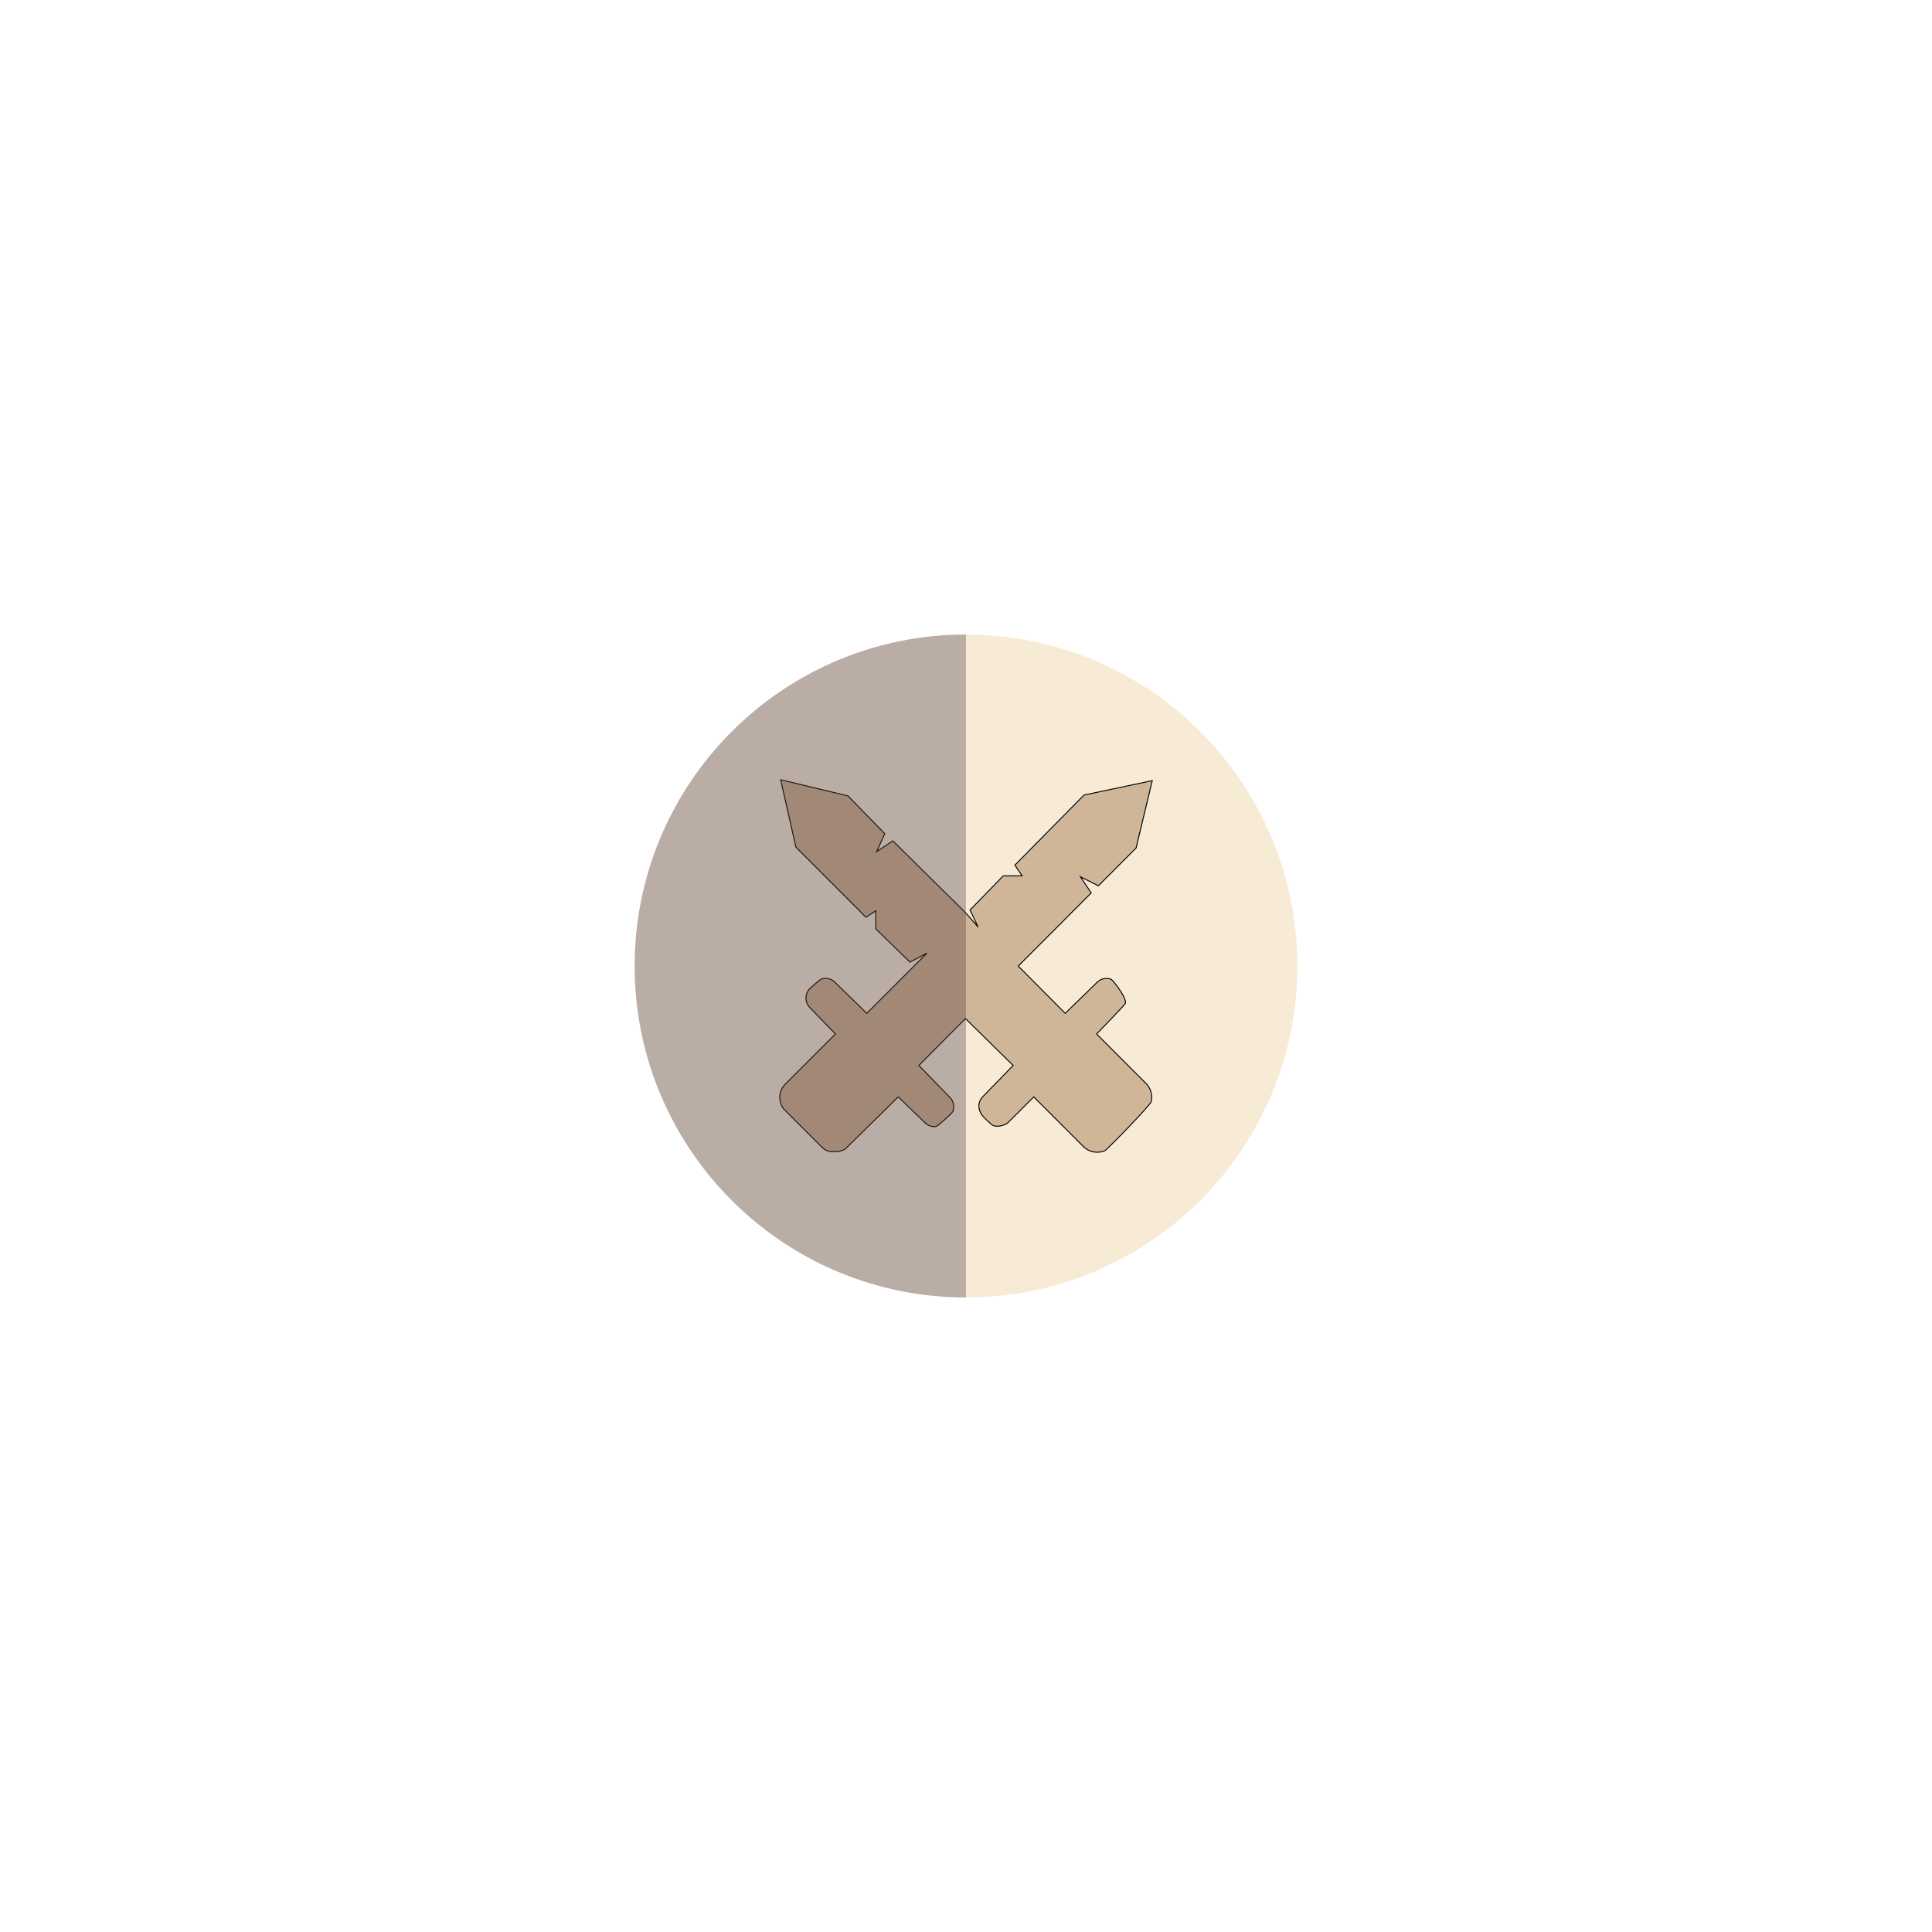
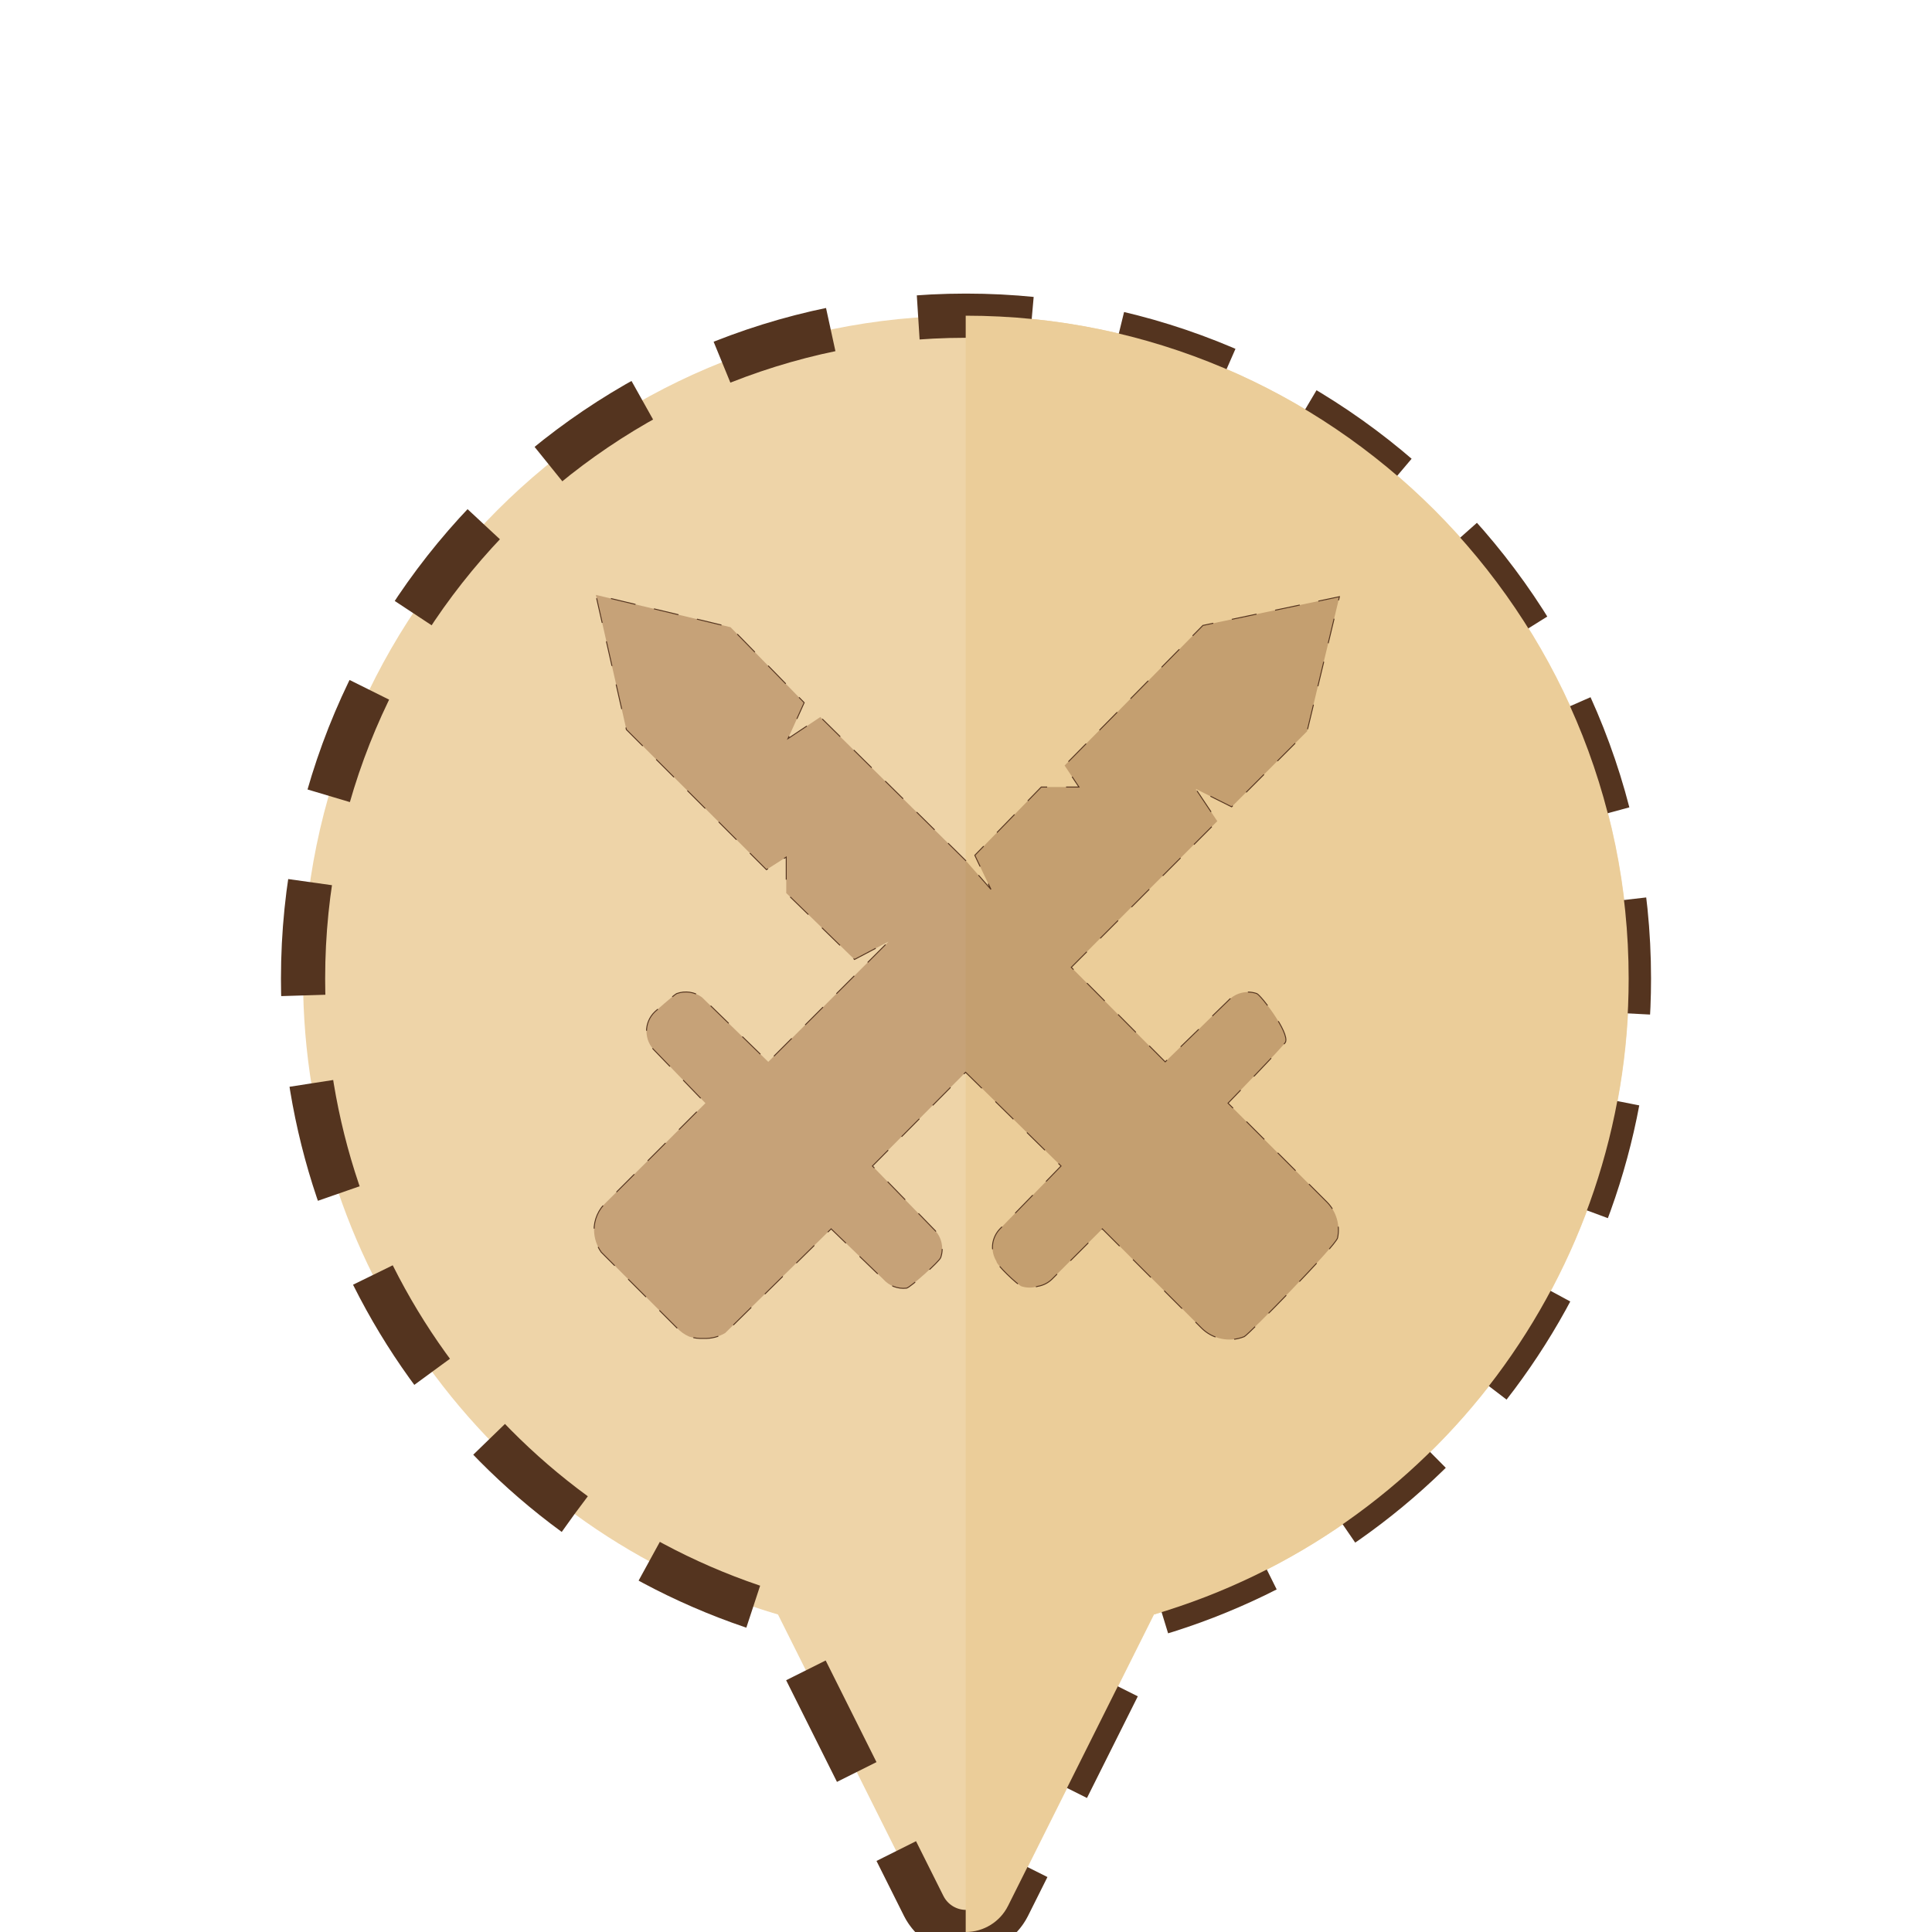
- <svg xmlns="http://www.w3.org/2000/svg" xmlns:ns1="https://boxy-svg.com" width="42" height="42" viewBox="0 0 612 612">
-   <defs />
-   <path style="fill: rgb(235, 205, 153); fill-opacity: 0.4;" transform="matrix(0.53424, 0, 0, 0.534425, -93.36109, 94.26454)" d="M 747.531 199.72 A 196.473 196.473 0 1 1 747.531 592.666 L 747.531 396.193 Z" ns1:shape="pie 747.531 396.193 0 196.473 0 180 1@f4364690" />
-   <path fill="#966840" d="M 363.011 343.192 L 347.37 327.54 C 347.37 327.54 356.269 318.385 356.472 317.865 C 357.105 316.308 352.569 310.427 351.921 310.176 C 350.317 309.615 348.528 310.066 347.37 311.321 L 337.422 320.996 L 322.552 306.021 L 345.667 282.86 L 342.252 277.738 L 347.941 280.586 L 359.879 268.626 L 365 247.284 L 343.391 251.838 L 321.495 274.037 L 323.771 277.449 L 317.799 277.449 L 307.278 288.264 L 309.837 293.672 L 305.859 289.119 L 282.825 266.356 L 277.708 269.769 L 280.266 264.075 L 268.61 252.123 L 247.286 247 L 252.115 268.344 L 274.294 290.544 L 277.425 288.55 L 277.425 294.245 L 288.231 304.771 L 293.634 301.928 L 274.58 320.996 L 264.063 310.749 C 262.911 309.906 261.419 309.693 260.08 310.176 C 259.536 310.467 256.664 313.024 256.664 313.024 C 254.85 314.715 254.85 317.599 256.664 319.288 L 264.63 327.54 L 248.991 343.192 C 247.695 344.352 246.969 346.015 247.001 347.752 C 247.035 348.97 247.428 350.156 248.14 351.161 L 260.08 363.117 C 260.639 363.723 261.312 364.209 262.069 364.54 C 262.808 364.766 263.574 364.86 264.344 364.823 C 265.542 364.873 266.724 364.574 267.76 363.968 L 284.534 347.463 L 292.775 355.429 C 293.705 356.487 295.084 357.019 296.479 356.858 C 297.105 356.712 301.642 352.67 301.879 352.016 C 302.439 350.406 301.992 348.619 300.739 347.463 L 291.072 337.504 L 305.82 322.646 L 320.933 337.504 L 311.258 347.463 C 310.656 348.089 310.263 348.885 310.122 349.74 C 309.976 350.723 310.179 351.734 310.694 352.586 C 310.694 353.156 314.033 356.318 314.674 356.572 C 315.509 356.835 316.4 356.835 317.235 356.572 C 318.092 356.431 318.884 356.034 319.504 355.429 L 327.468 347.463 L 343.108 363.117 C 344.883 364.934 347.579 365.496 349.934 364.54 C 350.677 364.193 364.477 350.08 364.717 348.885 C 365.144 346.822 364.5 344.682 363.011 343.192 Z" stroke="#000" stroke-width=".3" style="fill-opacity: 0.4;" />
-   <path style="fill-opacity: 0.4; fill: rgb(84, 52, 32);" transform="matrix(0.53424, 0, 0, 0.534425, -93.36124, 94.26448)" d="M 747.531 592.666 A 196.473 196.473 0 1 1 747.531 199.72 L 747.531 396.193 Z" ns1:shape="pie 747.531 396.193 0 196.473 180 0 1@edc3b800" />
+ <svg xmlns="http://www.w3.org/2000/svg" width="42" height="42" viewBox="0 0 612 612">
+   <path fill="#ebcd99" fill-opacity="0.85" stroke="#54341f" stroke-width="14" stroke-dasharray="36 28" d="M 306 612 C 300.316 612 295.125 608.789 292.582 603.707 L 246.441 511.426 C 157.52 485.211 96 403.359 96 310 C 96 194.207 190.207 100 306 100 C 421.793 100 516 194.207 516 310 C 516 403.363 454.48 485.215 365.555 511.43 L 319.414 603.707 C 316.875 608.789 311.68 612 306 612 Z M 306 612" />
+   <path fill="#ebcd99" d="M 305.909 100 L 305.909 612 C 311.589 612 316.784 608.789 319.323 603.707 L 365.464 511.43 C 454.39 485.215 515.909 403.363 515.909 310 C 515.909 194.207 421.702 100 305.909 100 Z M 305.909 100" />
+   <path fill="#966840" fill-opacity="0.45" d="M 420.3 380.732 L 389.004 349.444 C 389.004 349.444 406.81 331.143 407.217 330.103 C 408.482 326.991 399.407 315.234 398.111 314.732 C 394.9 313.612 391.321 314.513 389.004 317.021 L 369.1 336.362 L 339.347 306.426 L 385.598 260.127 L 378.764 249.888 L 390.147 255.582 L 414.034 231.674 L 424.28 189.011 L 381.044 198.114 L 337.234 242.49 L 341.786 249.311 L 329.837 249.311 L 308.787 270.931 L 313.907 281.741 L 305.947 272.639 L 259.861 227.136 L 249.621 233.959 L 254.74 222.576 L 231.419 198.683 L 188.751 188.443 L 198.415 231.111 L 242.791 275.489 L 249.056 271.502 L 249.056 282.886 L 270.677 303.928 L 281.487 298.245 L 243.362 336.362 L 222.32 315.879 C 220.016 314.194 217.03 313.768 214.35 314.732 C 213.262 315.314 207.517 320.426 207.517 320.426 C 203.886 323.806 203.886 329.571 207.517 332.948 L 223.454 349.444 L 192.162 380.732 C 189.57 383.051 188.118 386.375 188.182 389.847 C 188.25 392.282 189.037 394.653 190.461 396.662 L 214.35 420.562 C 215.47 421.775 216.816 422.746 218.33 423.407 C 219.809 423.859 221.342 424.047 222.881 423.973 C 225.28 424.072 227.645 423.475 229.718 422.263 L 263.279 389.27 L 279.769 405.194 C 281.629 407.309 284.389 408.373 287.18 408.05 C 288.432 407.759 297.51 399.679 297.984 398.372 C 299.104 395.154 298.21 391.581 295.704 389.27 L 276.361 369.361 L 305.87 339.661 L 336.108 369.361 L 316.75 389.27 C 315.545 390.522 314.758 392.113 314.478 393.822 C 314.184 395.787 314.591 397.807 315.621 399.511 C 315.621 400.651 322.303 406.971 323.584 407.479 C 325.255 408.005 327.038 408.005 328.709 407.479 C 330.424 407.197 332.009 406.403 333.248 405.194 L 349.183 389.27 L 380.478 420.562 C 384.028 424.195 389.422 425.318 394.135 423.407 C 395.62 422.713 423.232 394.502 423.712 392.113 C 424.568 387.989 423.278 383.711 420.3 380.732 Z" stroke="#54341f" stroke-width=".3" stroke-dasharray="8 6" />
</svg>
